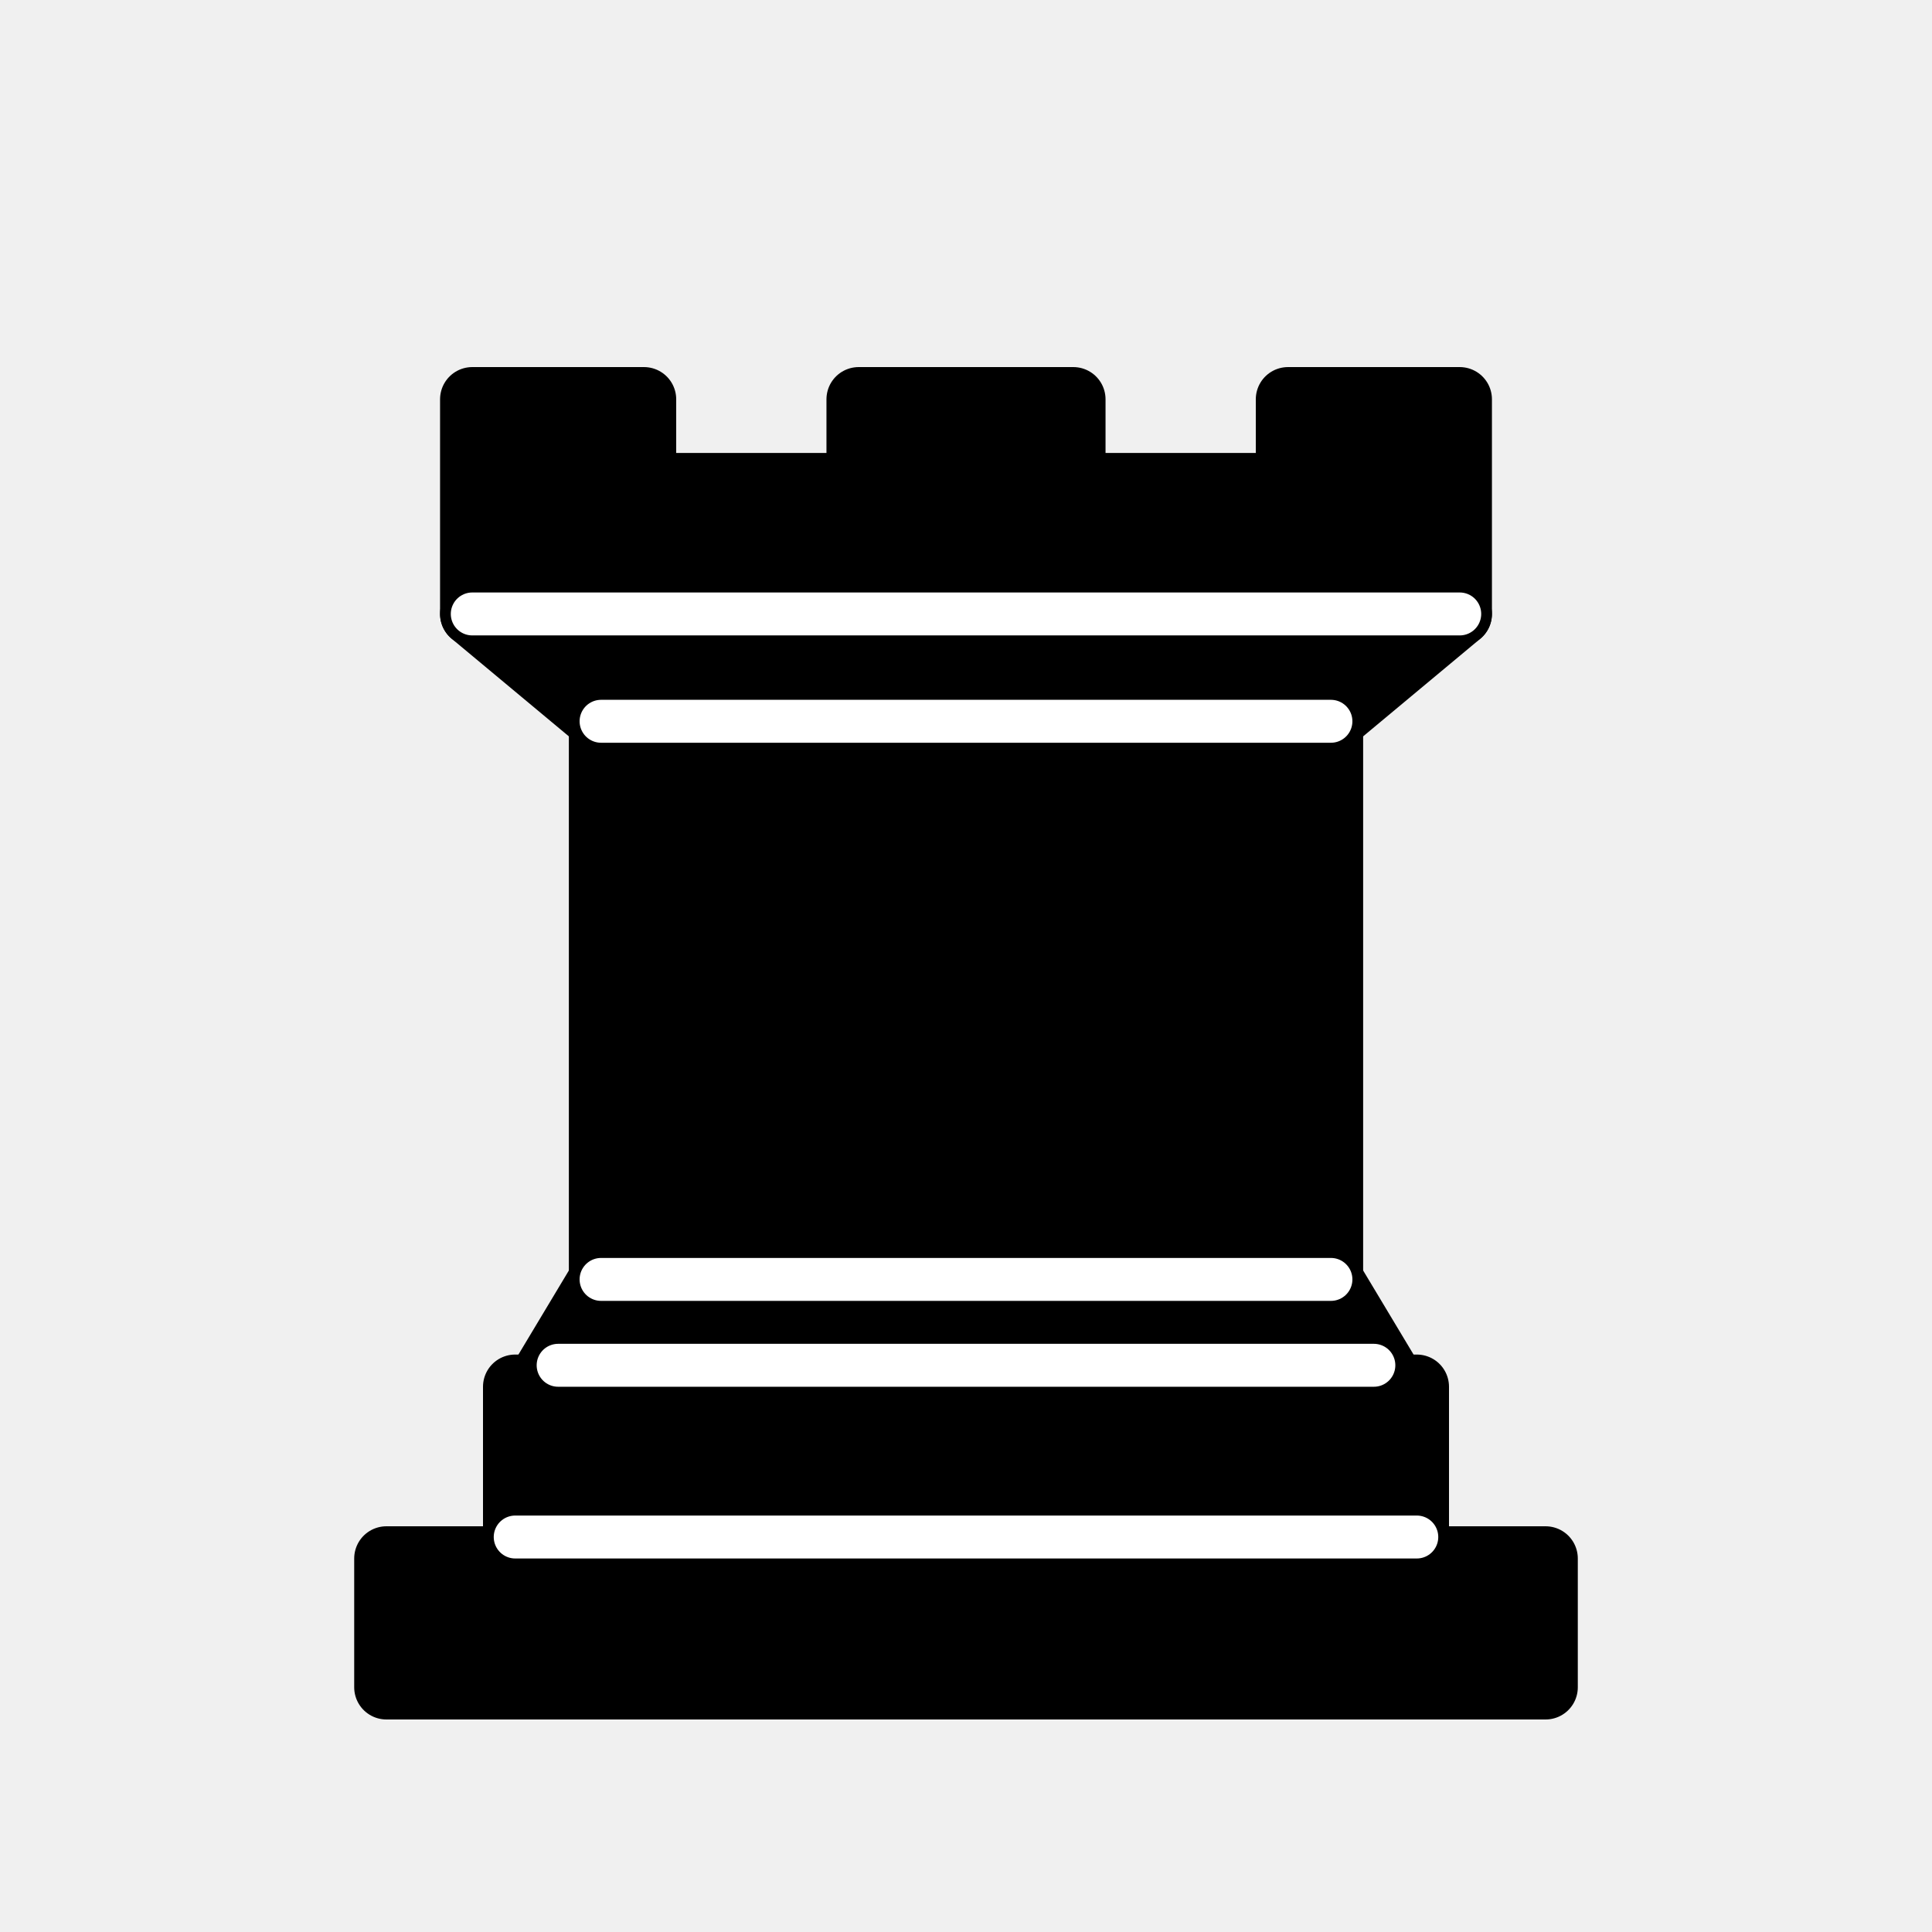
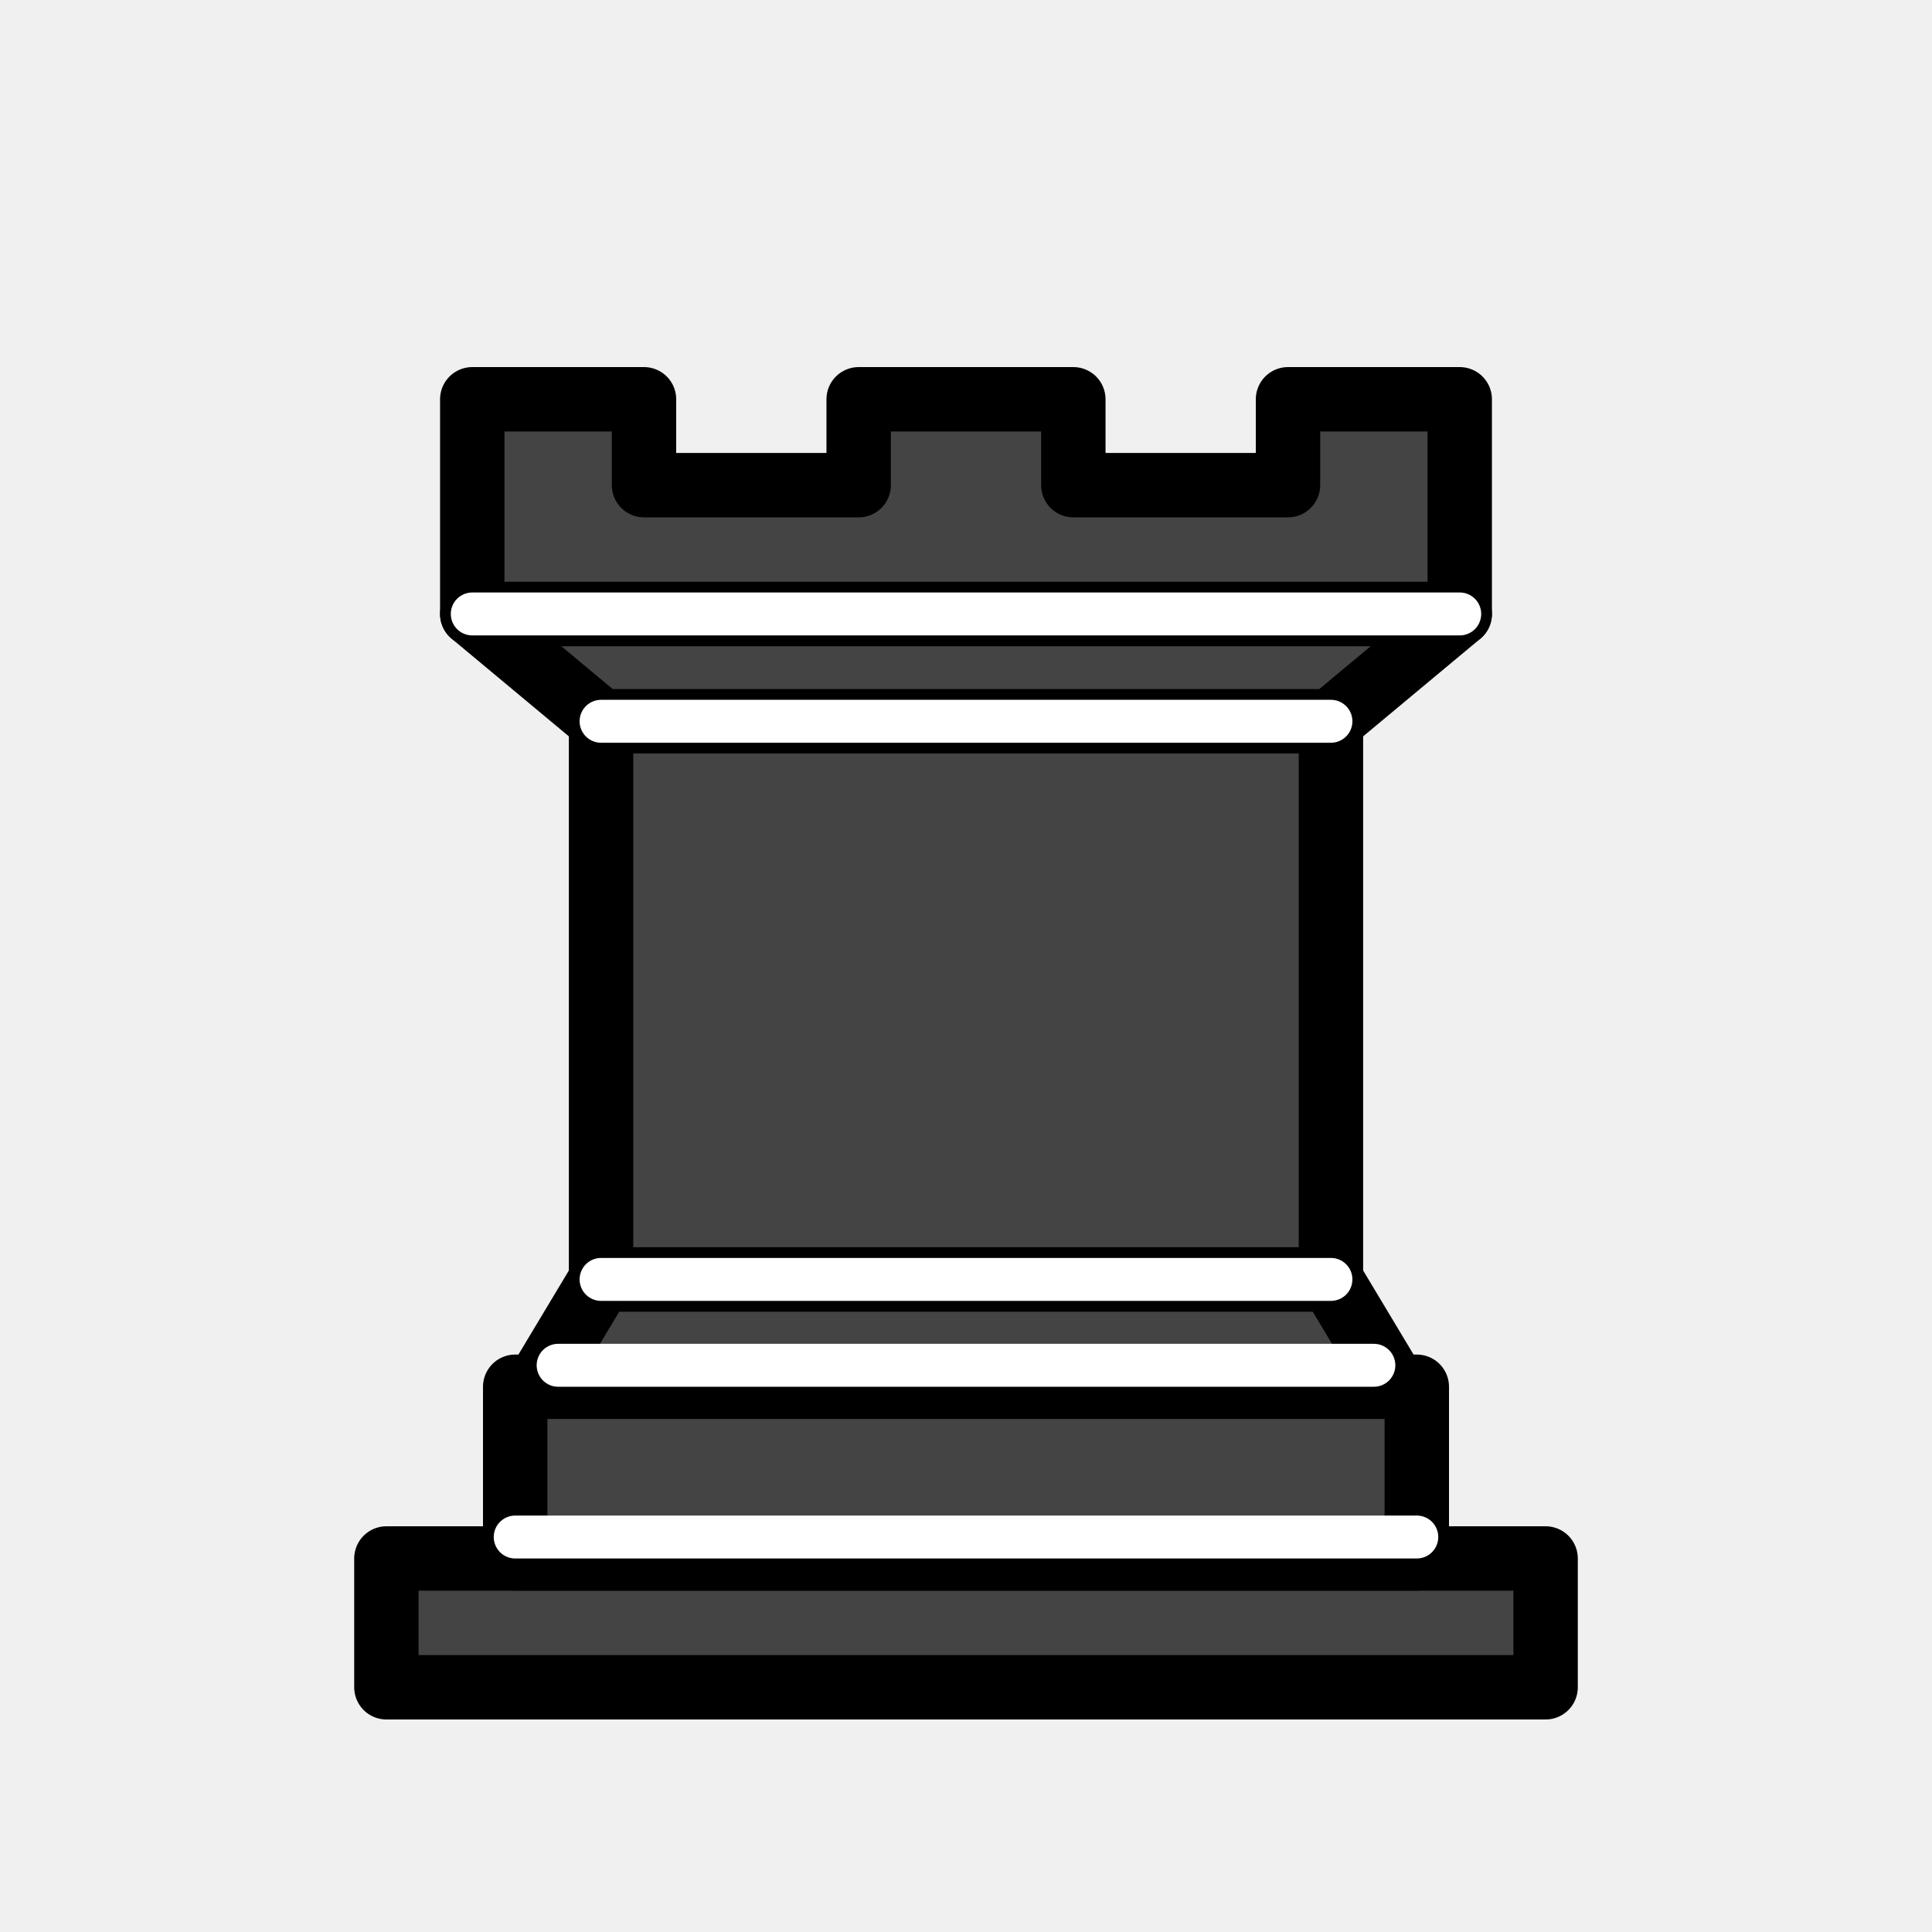
<svg xmlns="http://www.w3.org/2000/svg" version="1.1" width="45" height="45">
-   <g style="opacity:1; fill:#000000; fill-opacity:1; fill-rule:evenodd; stroke:#000000; stroke-width:1.5; stroke-linecap:round;stroke-linejoin:round;stroke-miterlimit:4; stroke-dasharray:none; stroke-opacity:1;" transform="translate(0,0.3)">
+   <g style="opacity:1; fill:#444; fill-opacity:1; fill-rule:evenodd; stroke:#000000; stroke-width:1.5; stroke-linecap:round;stroke-linejoin:round;stroke-miterlimit:4; stroke-dasharray:none; stroke-opacity:1;" transform="translate(0,0.3)">
    <path d="M 9,39 L 36,39 L 36,36 L 9,36 L 9,39 z " style="stroke-linecap:butt;" />
    <path d="M 12.5,32 L 14,29.5 L 31,29.5 L 32.5,32 L 12.5,32 z " style="stroke-linecap:butt;" />
    <path d="M 12,36 L 12,32 L 33,32 L 33,36 L 12,36 z " style="stroke-linecap:butt;" />
    <path d="M 14,29.5 L 14,16.5 L 31,16.5 L 31,29.5 L 14,29.5 z " style="stroke-linecap:butt;stroke-linejoin:miter;" />
    <path d="M 14,16.5 L 11,14 L 34,14 L 31,16.5 L 14,16.5 z " style="stroke-linecap:butt;" />
    <path d="M 11,14 L 11,9 L 15,9 L 15,11 L 20,11 L 20,9 L 25,9 L 25,11 L 30,11 L 30,9 L 34,9 L 34,14 L 11,14 z " style="stroke-linecap:butt;" />
    <path d="M 12,35.5 L 33,35.5 L 33,35.5" style="fill:none; stroke:#ffffff; stroke-width:1; stroke-linejoin:miter;" />
    <path d="M 13,31.5 L 32,31.5" style="fill:none; stroke:#ffffff; stroke-width:1; stroke-linejoin:miter;" />
    <path d="M 14,29.5 L 31,29.5" style="fill:none; stroke:#ffffff; stroke-width:1; stroke-linejoin:miter;" />
    <path d="M 14,16.5 L 31,16.5" style="fill:none; stroke:#ffffff; stroke-width:1; stroke-linejoin:miter;" />
    <path d="M 11,14 L 34,14" style="fill:none; stroke:#ffffff; stroke-width:1; stroke-linejoin:miter;" />
  </g>
</svg>
